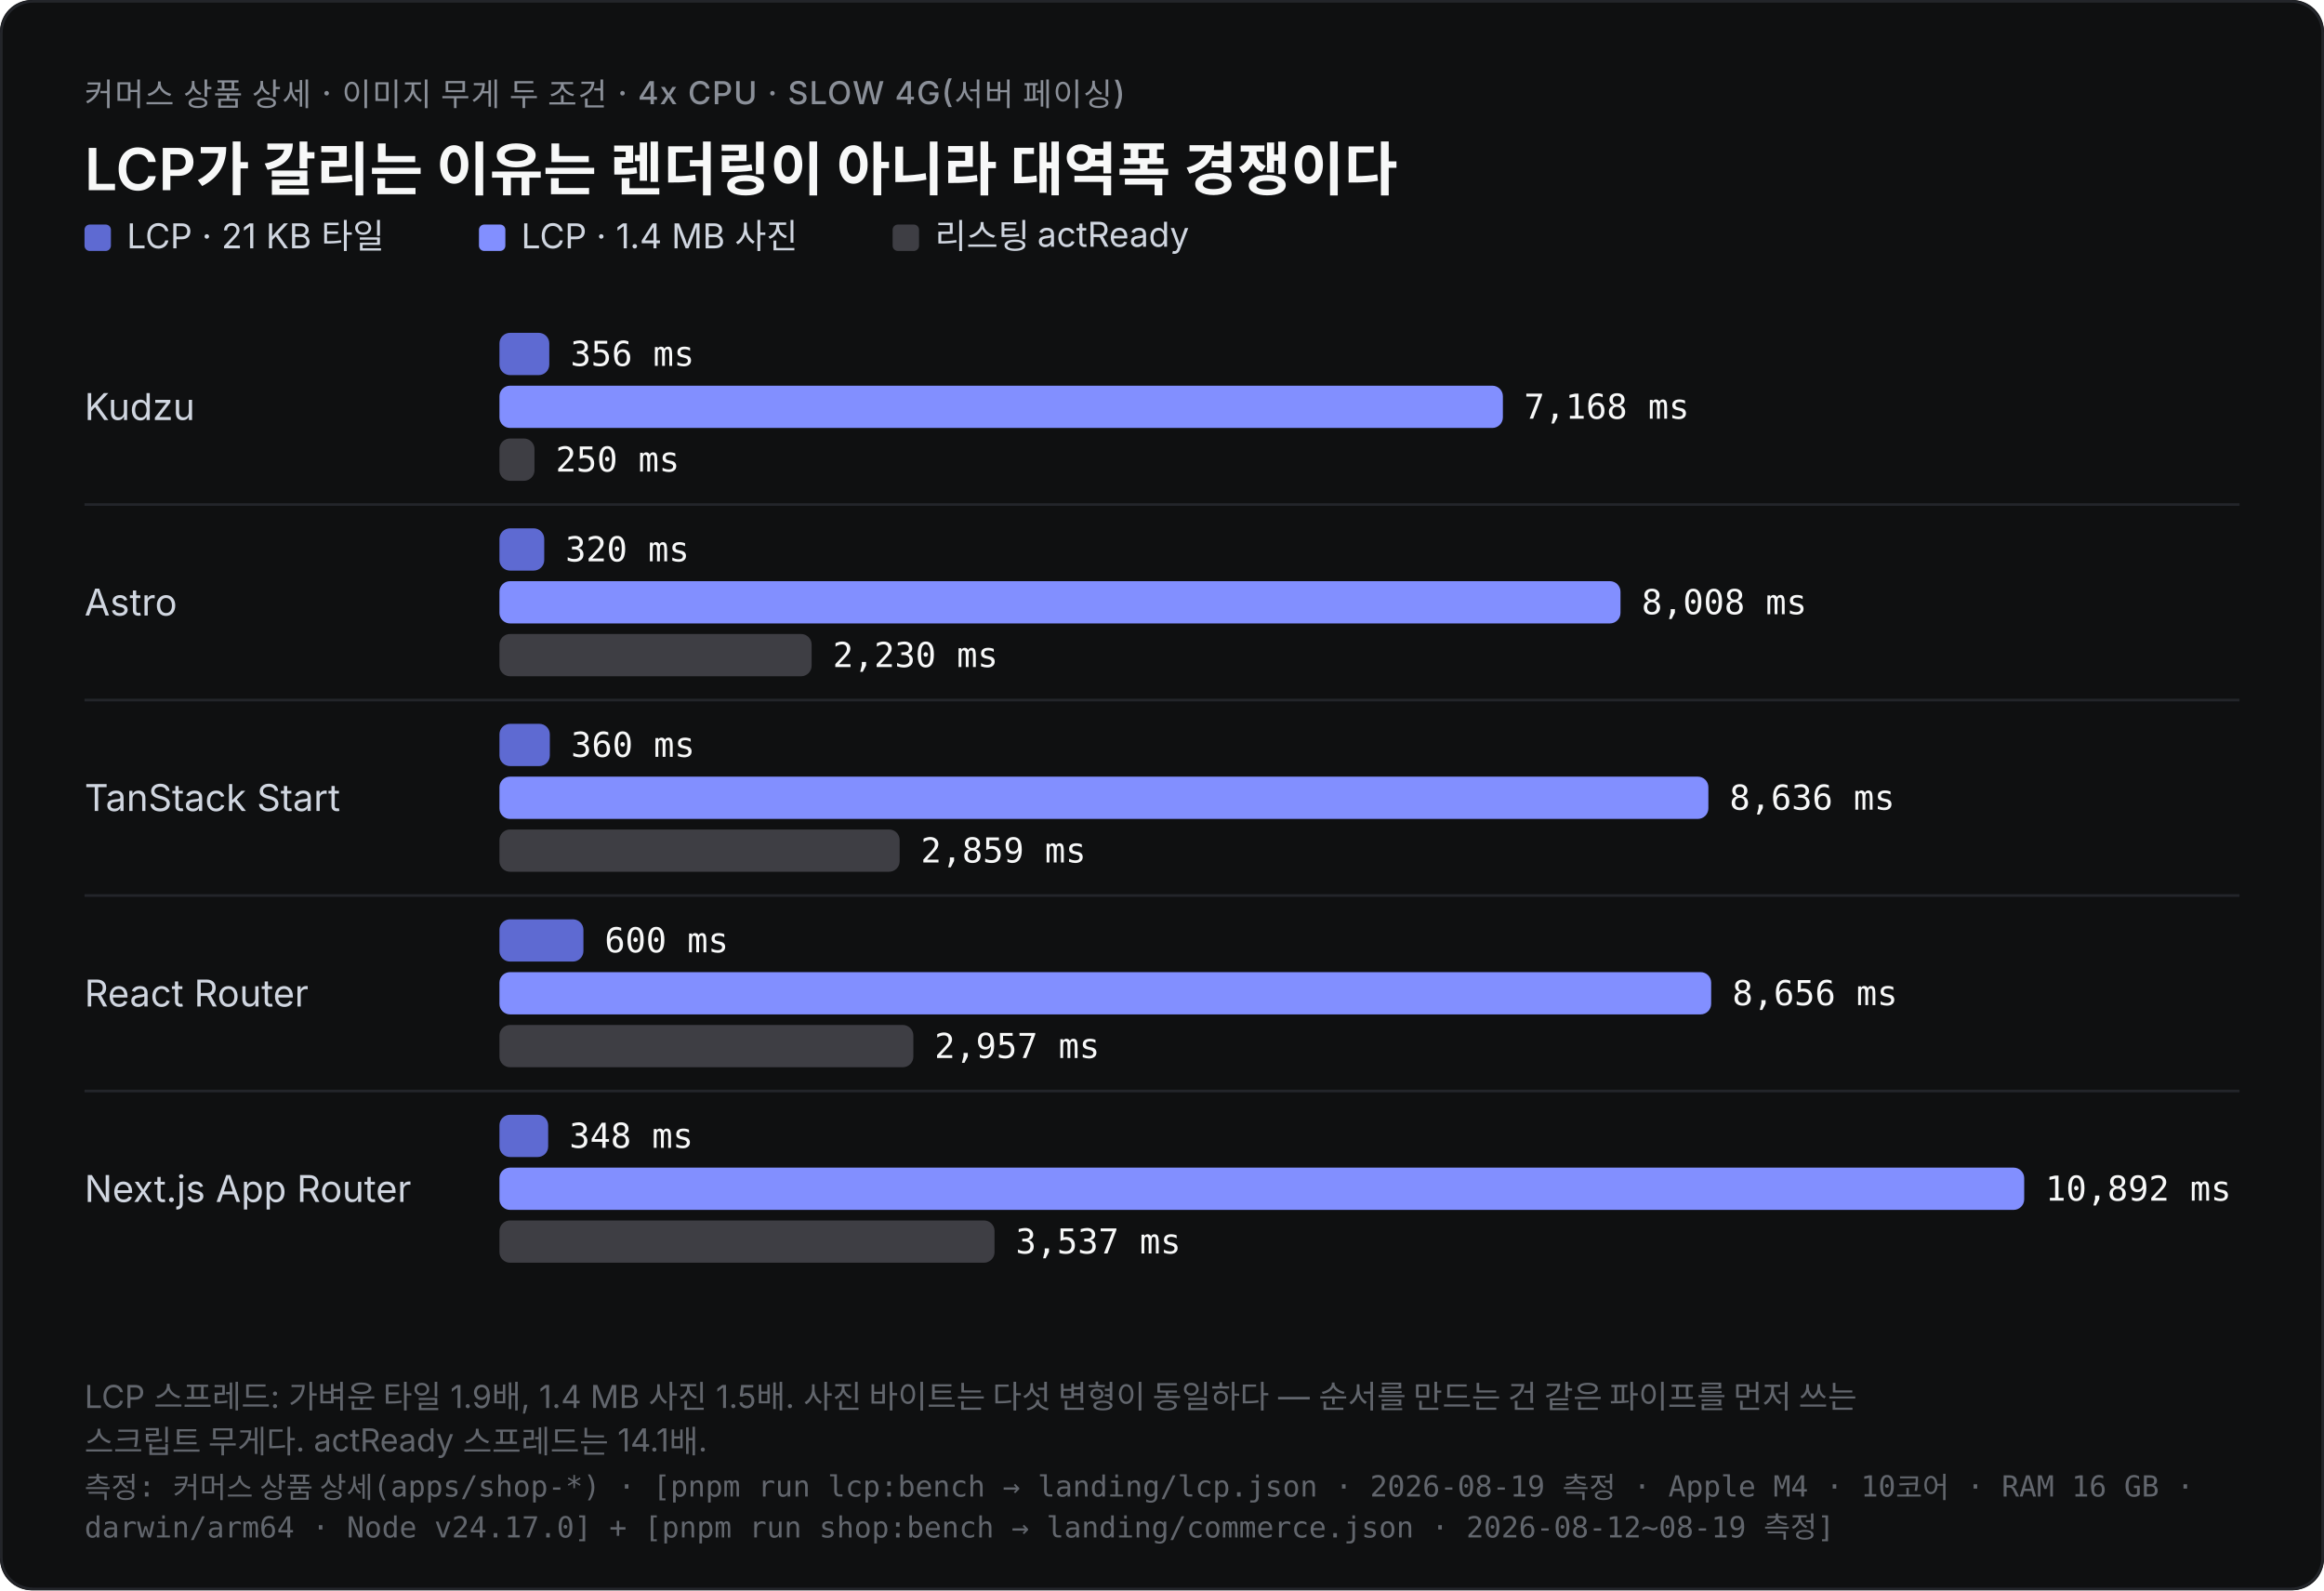
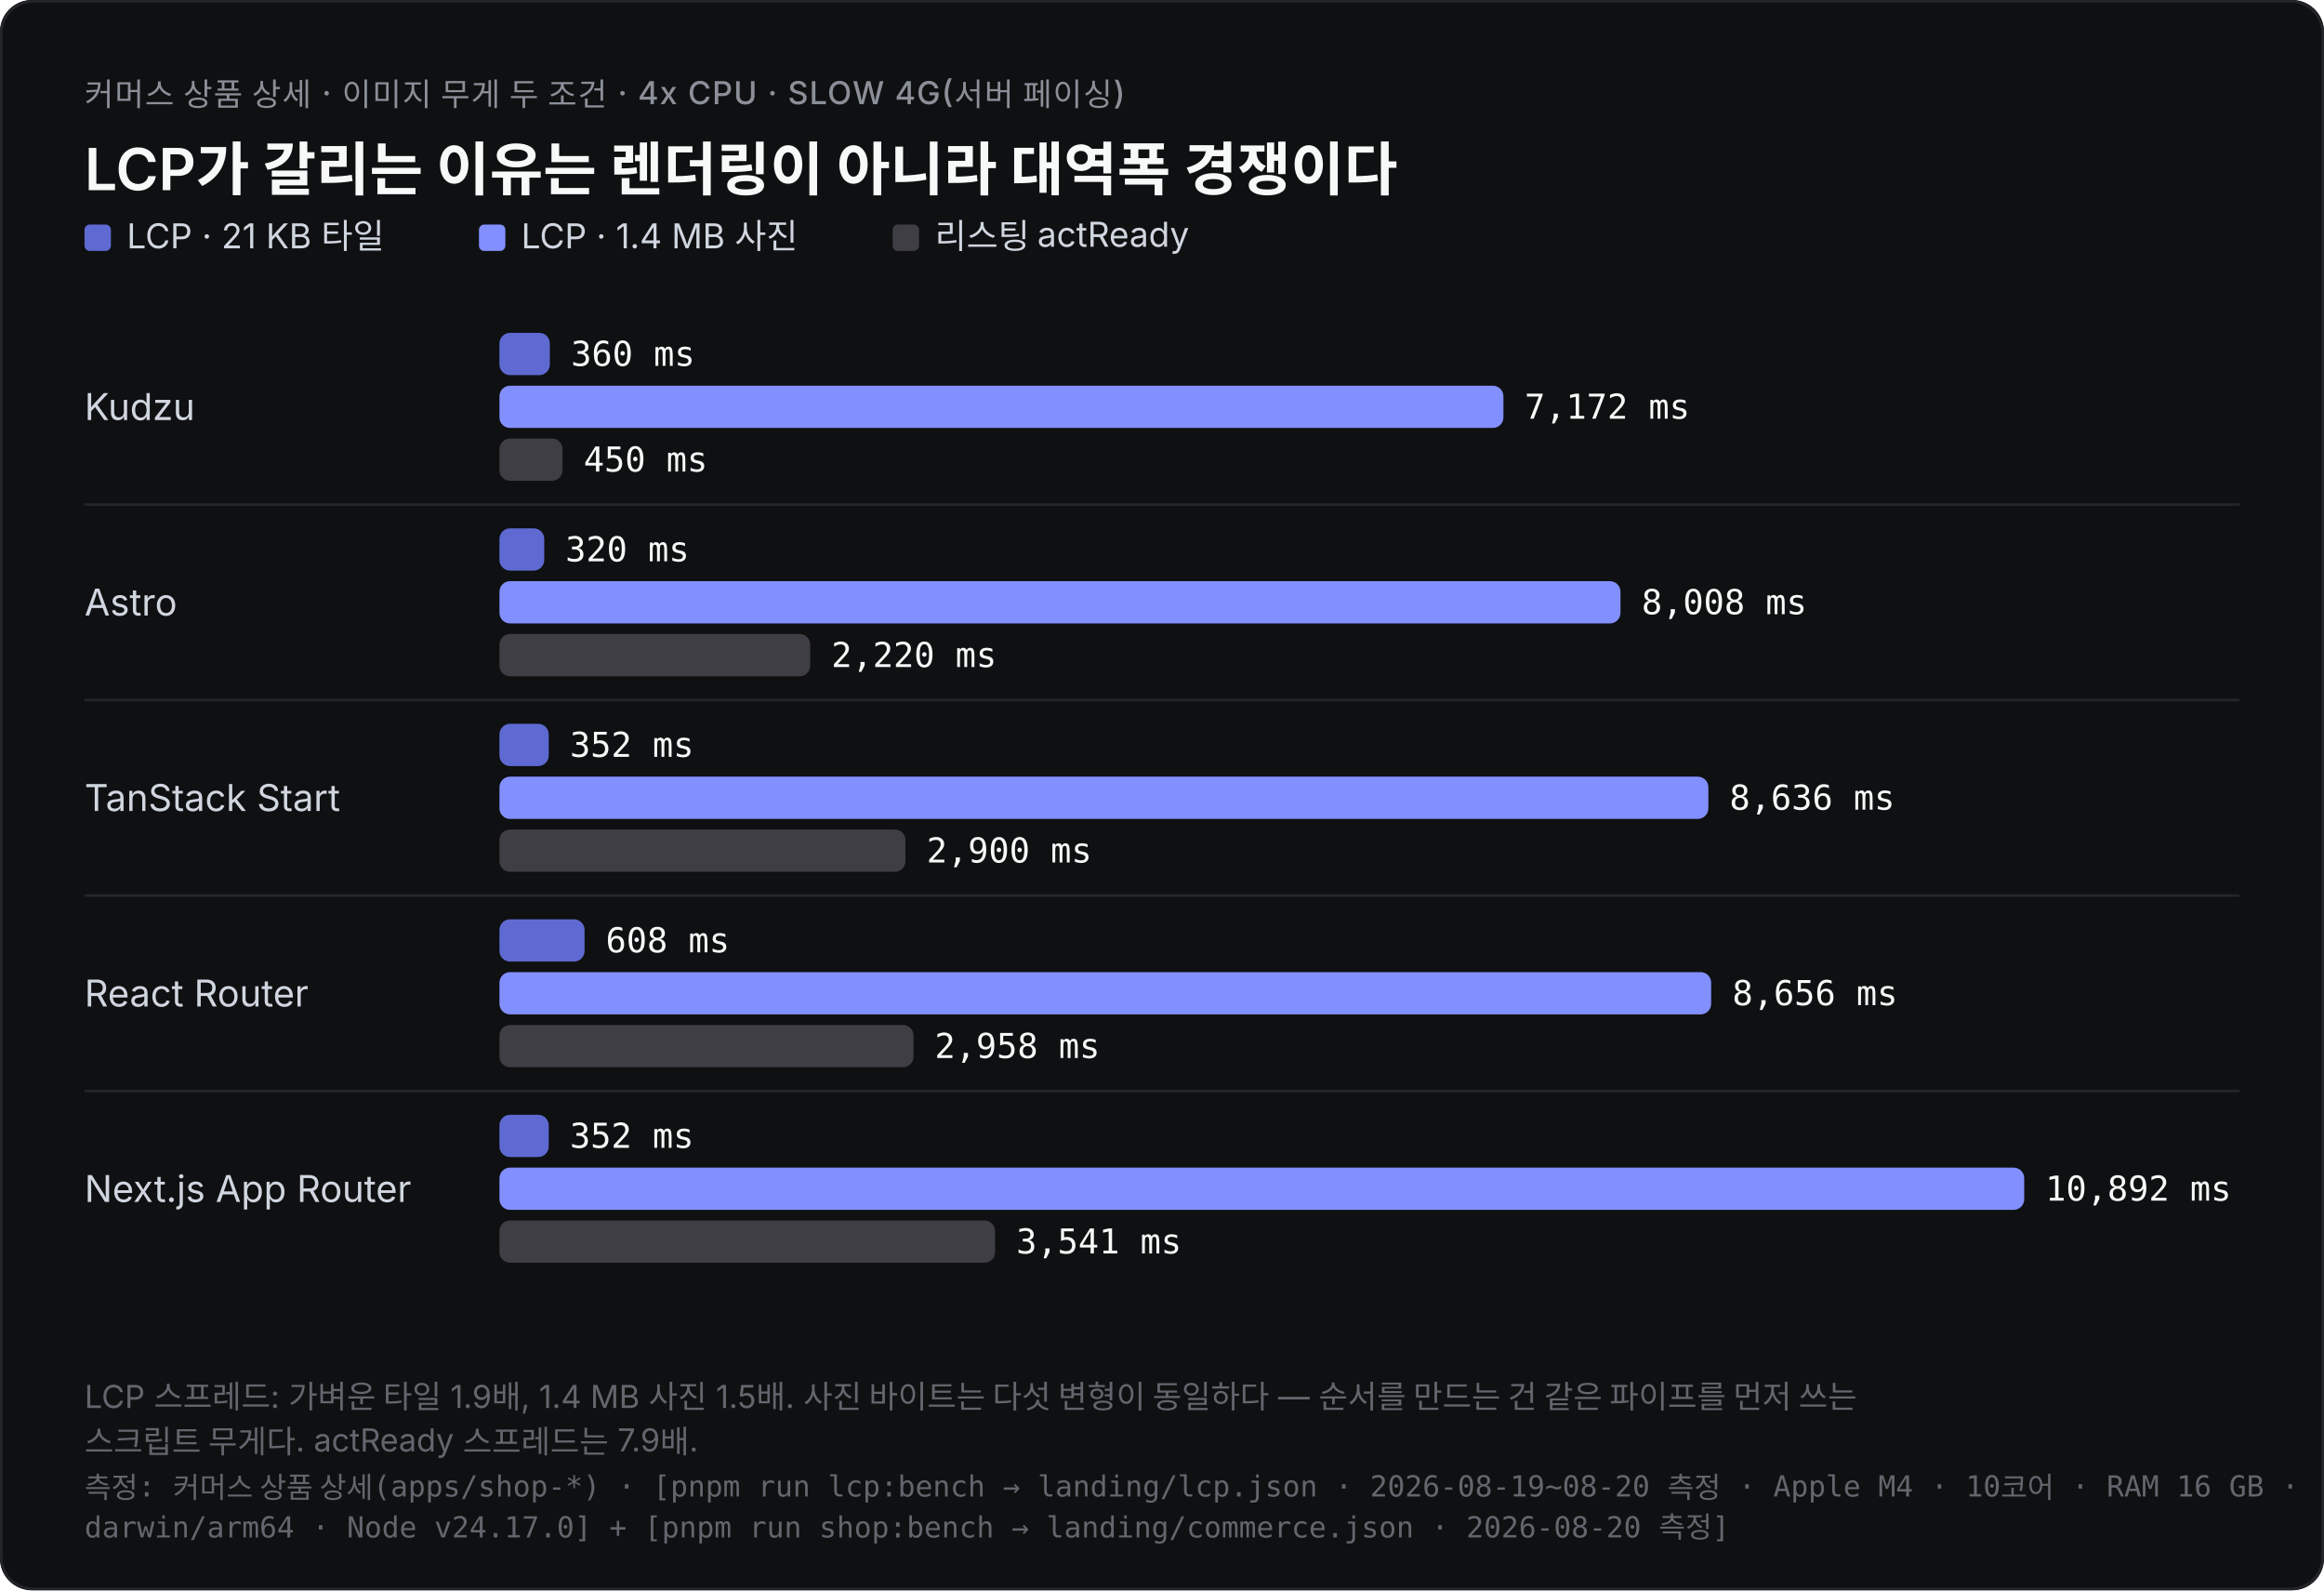
<svg xmlns="http://www.w3.org/2000/svg" width="880" height="602" viewBox="0 0 880 602" role="img" aria-label="LCP가 갈리는 이유는 렌더링이 아니라 대역폭 경쟁이다">
  <rect x="0" y="0" width="880" height="602" rx="12" fill="#010102" />
  <rect x="0.5" y="0.5" width="879" height="601" rx="12" fill="#0f1011" stroke="#23252a" stroke-width="1" />
  <text x="32" y="40" font-family="-apple-system, BlinkMacSystemFont, 'SF Pro Display', 'Segoe UI', Inter, Roboto, sans-serif" font-size="12" font-weight="500" fill="#8a8f98" letter-spacing="0.4">커머스 상품 상세 · 이미지 무게 두 조건 · 4x CPU · SLOW 4G(서버 페이싱)</text>
  <text x="32" y="72" font-family="-apple-system, BlinkMacSystemFont, 'SF Pro Display', 'Segoe UI', Inter, Roboto, sans-serif" font-size="22" font-weight="600" fill="#f7f8f8">LCP가 갈리는 이유는 렌더링이 아니라 대역폭 경쟁이다</text>
  <rect x="32" y="85" width="10" height="10" rx="2" fill="#5e6ad2" />
  <text x="48" y="94" font-family="-apple-system, BlinkMacSystemFont, 'SF Pro Display', 'Segoe UI', Inter, Roboto, sans-serif" font-size="13" font-weight="400" fill="#d0d6e0">LCP · 21 KB 타일</text>
  <rect x="181.36" y="85" width="10" height="10" rx="2" fill="#828fff" />
  <text x="197.36" y="94" font-family="-apple-system, BlinkMacSystemFont, 'SF Pro Display', 'Segoe UI', Inter, Roboto, sans-serif" font-size="13" font-weight="400" fill="#d0d6e0">LCP · 1.4 MB 사진</text>
  <rect x="338" y="85" width="10" height="10" rx="2" fill="#3e3e44" />
  <text x="354" y="94" font-family="-apple-system, BlinkMacSystemFont, 'SF Pro Display', 'Segoe UI', Inter, Roboto, sans-serif" font-size="13" font-weight="400" fill="#d0d6e0">리스팅 actReady</text>
  <text x="32" y="159" font-family="-apple-system, BlinkMacSystemFont, 'SF Pro Display', 'Segoe UI', Inter, Roboto, sans-serif" font-size="14" font-weight="400" fill="#d0d6e0">Kudzu</text>
-   <rect x="189.12" y="126" width="18.87" height="16" rx="4" fill="#5e6ad2" />
-   <text x="215.991" y="138.5" font-family="ui-monospace, SFMono-Regular, 'SF Mono', Menlo, monospace" font-size="13" font-weight="400" fill="#f7f8f8">356 ms</text>
-   <rect x="189.12" y="146" width="379.96" height="16" rx="4" fill="#828fff" />
-   <text x="577.079" y="158.5" font-family="ui-monospace, SFMono-Regular, 'SF Mono', Menlo, monospace" font-size="13" font-weight="400" fill="#f7f8f8">7,168 ms</text>
-   <rect x="189.12" y="166" width="13.27" height="16" rx="4" fill="#3e3e44" />
-   <text x="210.388" y="178.5" font-family="ui-monospace, SFMono-Regular, 'SF Mono', Menlo, monospace" font-size="13" font-weight="400" fill="#f7f8f8">250 ms</text>
+   <rect x="189.12" y="126" width="19.08" height="16" rx="4" fill="#5e6ad2" />
+   <text x="216.203" y="138.5" font-family="ui-monospace, SFMono-Regular, 'SF Mono', Menlo, monospace" font-size="13" font-weight="400" fill="#f7f8f8">360 ms</text>
+   <rect x="189.12" y="146" width="380.17" height="16" rx="4" fill="#828fff" />
+   <text x="577.291" y="158.5" font-family="ui-monospace, SFMono-Regular, 'SF Mono', Menlo, monospace" font-size="13" font-weight="400" fill="#f7f8f8">7,172 ms</text>
+   <rect x="189.12" y="166" width="23.87" height="16" rx="4" fill="#3e3e44" />
+   <text x="220.995" y="178.5" font-family="ui-monospace, SFMono-Regular, 'SF Mono', Menlo, monospace" font-size="13" font-weight="400" fill="#f7f8f8">450 ms</text>
  <line x1="32" y1="191" x2="848" y2="191" stroke="#23252a" stroke-width="1" />
  <text x="32" y="233" font-family="-apple-system, BlinkMacSystemFont, 'SF Pro Display', 'Segoe UI', Inter, Roboto, sans-serif" font-size="14" font-weight="400" fill="#d0d6e0">Astro</text>
  <rect x="189.12" y="200" width="16.96" height="16" rx="4" fill="#5e6ad2" />
  <text x="214.082" y="212.5" font-family="ui-monospace, SFMono-Regular, 'SF Mono', Menlo, monospace" font-size="13" font-weight="400" fill="#f7f8f8">320 ms</text>
  <rect x="189.12" y="220" width="424.49" height="16" rx="4" fill="#828fff" />
  <text x="621.606" y="232.5" font-family="ui-monospace, SFMono-Regular, 'SF Mono', Menlo, monospace" font-size="13" font-weight="400" fill="#f7f8f8">8,008 ms</text>
-   <rect x="189.12" y="240" width="118.21" height="16" rx="4" fill="#3e3e44" />
-   <text x="315.327" y="252.5" font-family="ui-monospace, SFMono-Regular, 'SF Mono', Menlo, monospace" font-size="13" font-weight="400" fill="#f7f8f8">2,230 ms</text>
+   <rect x="189.12" y="240" width="117.68" height="16" rx="4" fill="#3e3e44" />
+   <text x="314.797" y="252.5" font-family="ui-monospace, SFMono-Regular, 'SF Mono', Menlo, monospace" font-size="13" font-weight="400" fill="#f7f8f8">2,220 ms</text>
  <line x1="32" y1="265" x2="848" y2="265" stroke="#23252a" stroke-width="1" />
  <text x="32" y="307" font-family="-apple-system, BlinkMacSystemFont, 'SF Pro Display', 'Segoe UI', Inter, Roboto, sans-serif" font-size="14" font-weight="400" fill="#d0d6e0">TanStack Start</text>
-   <rect x="189.12" y="274" width="19.08" height="16" rx="4" fill="#5e6ad2" />
-   <text x="216.203" y="286.5" font-family="ui-monospace, SFMono-Regular, 'SF Mono', Menlo, monospace" font-size="13" font-weight="400" fill="#f7f8f8">360 ms</text>
+   <rect x="189.12" y="274" width="18.66" height="16" rx="4" fill="#5e6ad2" />
+   <text x="215.779" y="286.5" font-family="ui-monospace, SFMono-Regular, 'SF Mono', Menlo, monospace" font-size="13" font-weight="400" fill="#f7f8f8">352 ms</text>
  <rect x="189.12" y="294" width="457.77" height="16" rx="4" fill="#828fff" />
  <text x="654.895" y="306.5" font-family="ui-monospace, SFMono-Regular, 'SF Mono', Menlo, monospace" font-size="13" font-weight="400" fill="#f7f8f8">8,636 ms</text>
-   <rect x="189.12" y="314" width="151.54" height="16" rx="4" fill="#3e3e44" />
-   <text x="348.658" y="326.5" font-family="ui-monospace, SFMono-Regular, 'SF Mono', Menlo, monospace" font-size="13" font-weight="400" fill="#f7f8f8">2,859 ms</text>
+   <rect x="189.12" y="314" width="153.74" height="16" rx="4" fill="#3e3e44" />
+   <text x="350.858" y="326.5" font-family="ui-monospace, SFMono-Regular, 'SF Mono', Menlo, monospace" font-size="13" font-weight="400" fill="#f7f8f8">2,900 ms</text>
  <line x1="32" y1="339" x2="848" y2="339" stroke="#23252a" stroke-width="1" />
  <text x="32" y="381" font-family="-apple-system, BlinkMacSystemFont, 'SF Pro Display', 'Segoe UI', Inter, Roboto, sans-serif" font-size="14" font-weight="400" fill="#d0d6e0">React Router</text>
-   <rect x="189.12" y="348" width="31.8" height="16" rx="4" fill="#5e6ad2" />
-   <text x="228.925" y="360.5" font-family="ui-monospace, SFMono-Regular, 'SF Mono', Menlo, monospace" font-size="13" font-weight="400" fill="#f7f8f8">600 ms</text>
+   <rect x="189.12" y="348" width="32.23" height="16" rx="4" fill="#5e6ad2" />
+   <text x="229.349" y="360.5" font-family="ui-monospace, SFMono-Regular, 'SF Mono', Menlo, monospace" font-size="13" font-weight="400" fill="#f7f8f8">608 ms</text>
  <rect x="189.12" y="368" width="458.83" height="16" rx="4" fill="#828fff" />
  <text x="655.955" y="380.5" font-family="ui-monospace, SFMono-Regular, 'SF Mono', Menlo, monospace" font-size="13" font-weight="400" fill="#f7f8f8">8,656 ms</text>
-   <rect x="189.12" y="388" width="156.73" height="16" rx="4" fill="#3e3e44" />
-   <text x="353.848" y="400.5" font-family="ui-monospace, SFMono-Regular, 'SF Mono', Menlo, monospace" font-size="13" font-weight="400" fill="#f7f8f8">2,957 ms</text>
+   <rect x="189.12" y="388" width="156.8" height="16" rx="4" fill="#3e3e44" />
+   <text x="353.917" y="400.5" font-family="ui-monospace, SFMono-Regular, 'SF Mono', Menlo, monospace" font-size="13" font-weight="400" fill="#f7f8f8">2,958 ms</text>
  <line x1="32" y1="413" x2="848" y2="413" stroke="#23252a" stroke-width="1" />
  <text x="32" y="455" font-family="-apple-system, BlinkMacSystemFont, 'SF Pro Display', 'Segoe UI', Inter, Roboto, sans-serif" font-size="14" font-weight="400" fill="#d0d6e0">Next.js App Router</text>
-   <rect x="189.12" y="422" width="18.45" height="16" rx="4" fill="#5e6ad2" />
-   <text x="215.567" y="434.5" font-family="ui-monospace, SFMono-Regular, 'SF Mono', Menlo, monospace" font-size="13" font-weight="400" fill="#f7f8f8">348 ms</text>
+   <rect x="189.12" y="422" width="18.66" height="16" rx="4" fill="#5e6ad2" />
+   <text x="215.779" y="434.5" font-family="ui-monospace, SFMono-Regular, 'SF Mono', Menlo, monospace" font-size="13" font-weight="400" fill="#f7f8f8">352 ms</text>
  <rect x="189.12" y="442" width="577.36" height="16" rx="4" fill="#828fff" />
  <text x="774.48" y="454.5" font-family="ui-monospace, SFMono-Regular, 'SF Mono', Menlo, monospace" font-size="13" font-weight="400" fill="#f7f8f8">10,892 ms</text>
-   <rect x="189.12" y="462" width="187.47" height="16" rx="4" fill="#3e3e44" />
-   <text x="384.587" y="474.5" font-family="ui-monospace, SFMono-Regular, 'SF Mono', Menlo, monospace" font-size="13" font-weight="400" fill="#f7f8f8">3,537 ms</text>
-   <text x="32" y="567" font-family="ui-monospace, SFMono-Regular, 'SF Mono', Menlo, monospace" font-size="11" font-weight="400" fill="#62666d">측정: 커머스 상품 상세(apps/shop-*) · [pnpm run lcp:bench → landing/lcp.json · 2026-08-19 측정 · Apple M4 · 10코어 · RAM 16 GB ·</text>
-   <text x="32" y="582" font-family="ui-monospace, SFMono-Regular, 'SF Mono', Menlo, monospace" font-size="11" font-weight="400" fill="#62666d">darwin/arm64 · Node v24.17.0] + [pnpm run shop:bench → landing/commerce.json · 2026-08-12~08-19 측정]</text>
+   <rect x="189.12" y="462" width="187.68" height="16" rx="4" fill="#3e3e44" />
+   <text x="384.799" y="474.5" font-family="ui-monospace, SFMono-Regular, 'SF Mono', Menlo, monospace" font-size="13" font-weight="400" fill="#f7f8f8">3,541 ms</text>
+   <text x="32" y="567" font-family="ui-monospace, SFMono-Regular, 'SF Mono', Menlo, monospace" font-size="11" font-weight="400" fill="#62666d">측정: 커머스 상품 상세(apps/shop-*) · [pnpm run lcp:bench → landing/lcp.json · 2026-08-19~08-20 측정 · Apple M4 · 10코어 · RAM 16 GB ·</text>
+   <text x="32" y="582" font-family="ui-monospace, SFMono-Regular, 'SF Mono', Menlo, monospace" font-size="11" font-weight="400" fill="#62666d">darwin/arm64 · Node v24.17.0] + [pnpm run shop:bench → landing/commerce.json · 2026-08-20 측정]</text>
  <text x="32" y="533" font-family="-apple-system, BlinkMacSystemFont, 'SF Pro Display', 'Segoe UI', Inter, Roboto, sans-serif" font-size="12" font-weight="400" fill="#62666d">LCP 스프레드: 가벼운 타일 1.9배, 1.4 MB 사진 1.5배. 사진 바이트는 다섯 변형이 동일하다 — 순서를 만드는 건 같은 파이프를 먼저 쓰는</text>
-   <text x="32" y="550" font-family="-apple-system, BlinkMacSystemFont, 'SF Pro Display', 'Segoe UI', Inter, Roboto, sans-serif" font-size="12" font-weight="400" fill="#62666d">스크립트 무게다. actReady 스프레드는 14.1배.</text>
+   <text x="32" y="550" font-family="-apple-system, BlinkMacSystemFont, 'SF Pro Display', 'Segoe UI', Inter, Roboto, sans-serif" font-size="12" font-weight="400" fill="#62666d">스크립트 무게다. actReady 스프레드는 7.9배.</text>
</svg>
